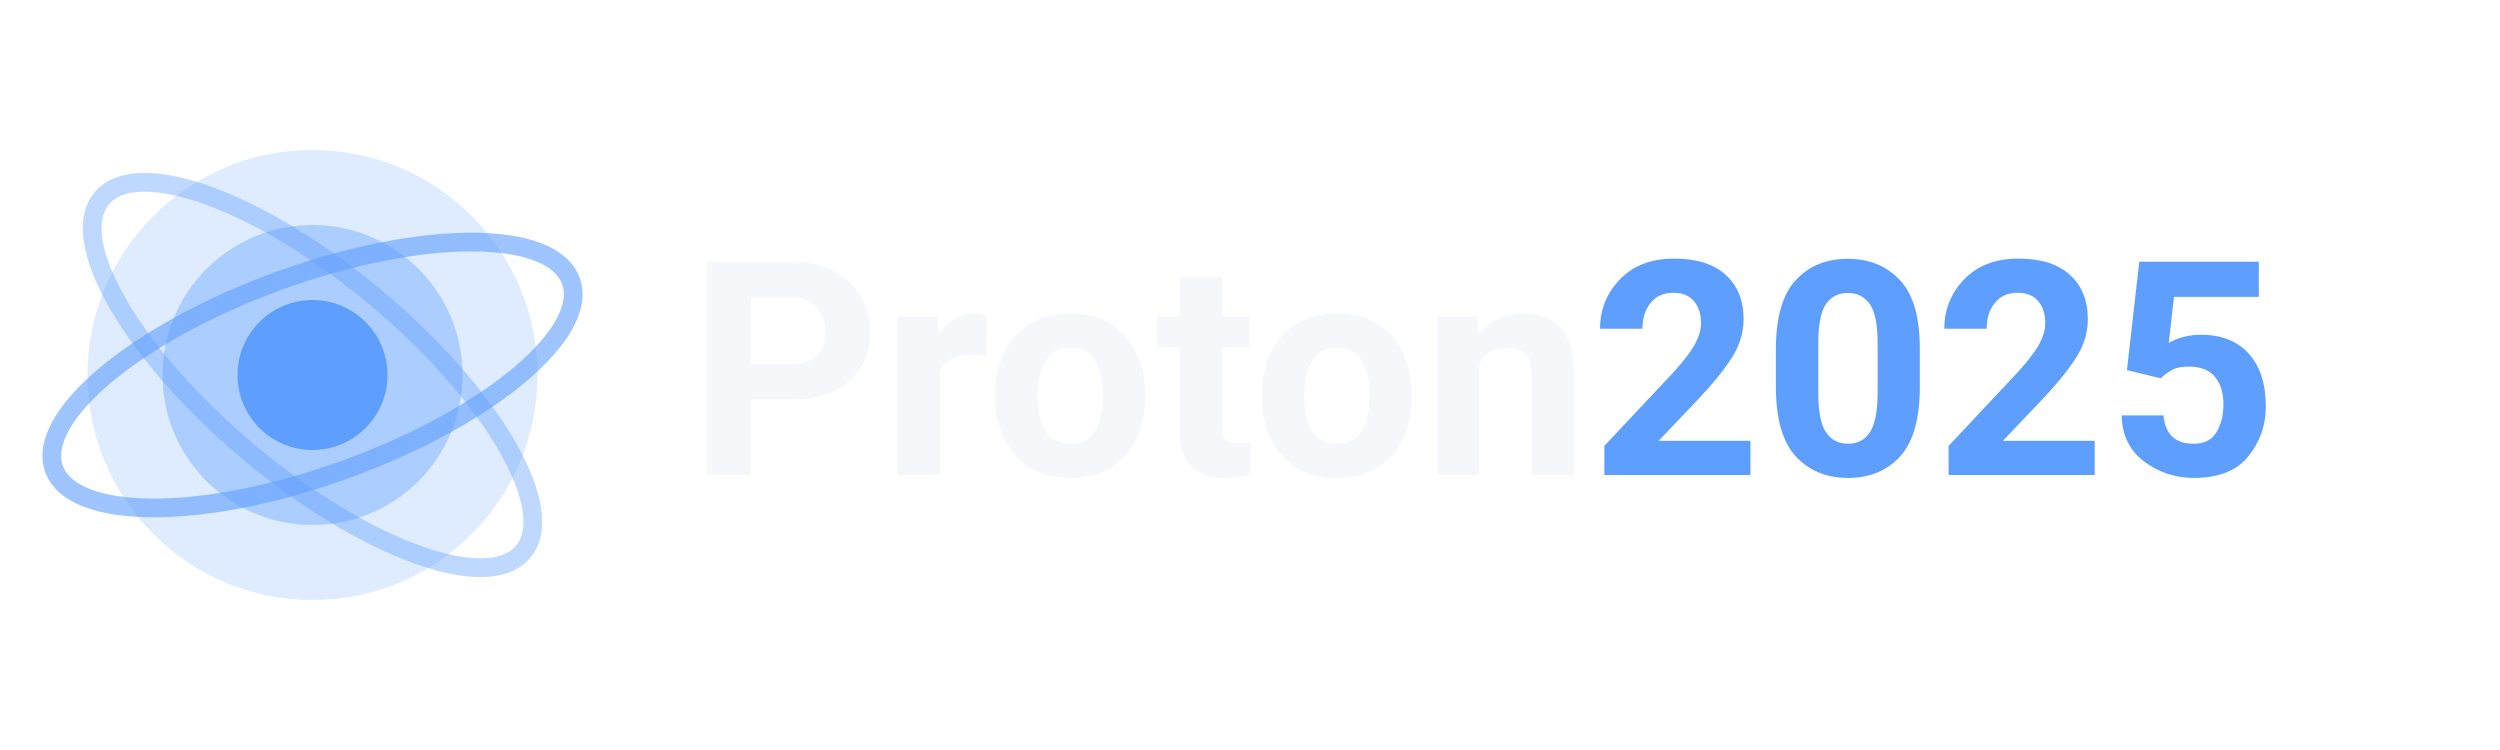
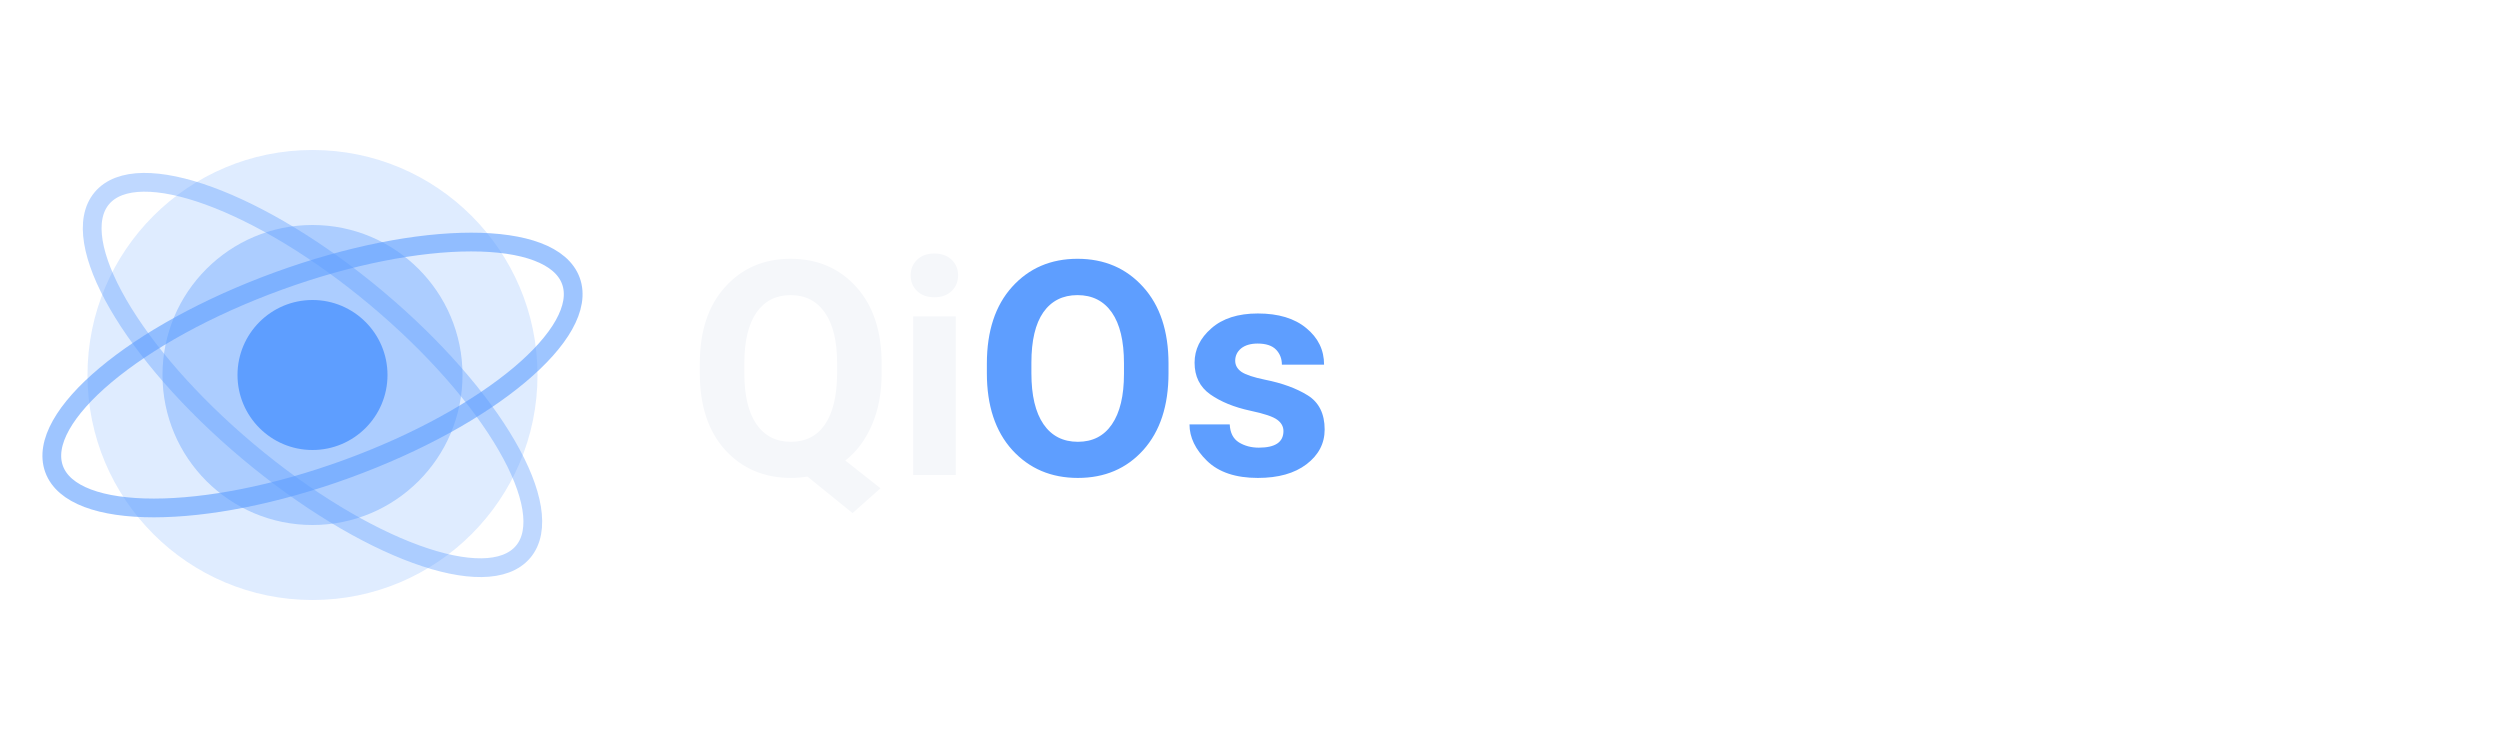
<svg xmlns="http://www.w3.org/2000/svg" viewBox="0 0 200 60">
  <style>
    .accent { fill: var(--proton-accent, #5e9eff); }
    .accent-stroke { stroke: var(--proton-accent, #5e9eff); fill: none; }
    .accent-20 { fill: var(--proton-accent, #5e9eff); opacity: 0.2; }
    .accent-40 { fill: var(--proton-accent, #5e9eff); opacity: 0.4; }
    .text-main { fill: var(--proton-fg, #f5f7fa); }
  </style>
  <circle cx="25" cy="30" r="18" class="accent-20" />
  <circle cx="25" cy="30" r="12" class="accent-40" />
  <circle cx="25" cy="30" r="6" class="accent" />
  <ellipse cx="25" cy="30" rx="22" ry="8" class="accent-stroke" stroke-width="1.5" opacity="0.6" transform="rotate(-20 25 30)" />
  <ellipse cx="25" cy="30" rx="22" ry="8" class="accent-stroke" stroke-width="1.5" opacity="0.4" transform="rotate(40 25 30)" />
  <text x="55" y="38" font-family="-apple-system, BlinkMacSystemFont, 'Segoe UI', Roboto, sans-serif" font-size="24" font-weight="600" class="text-main">
-     Proton<tspan class="accent">2025</tspan>
+     Qi<tspan class="accent">Os</tspan>
  </text>
</svg>
